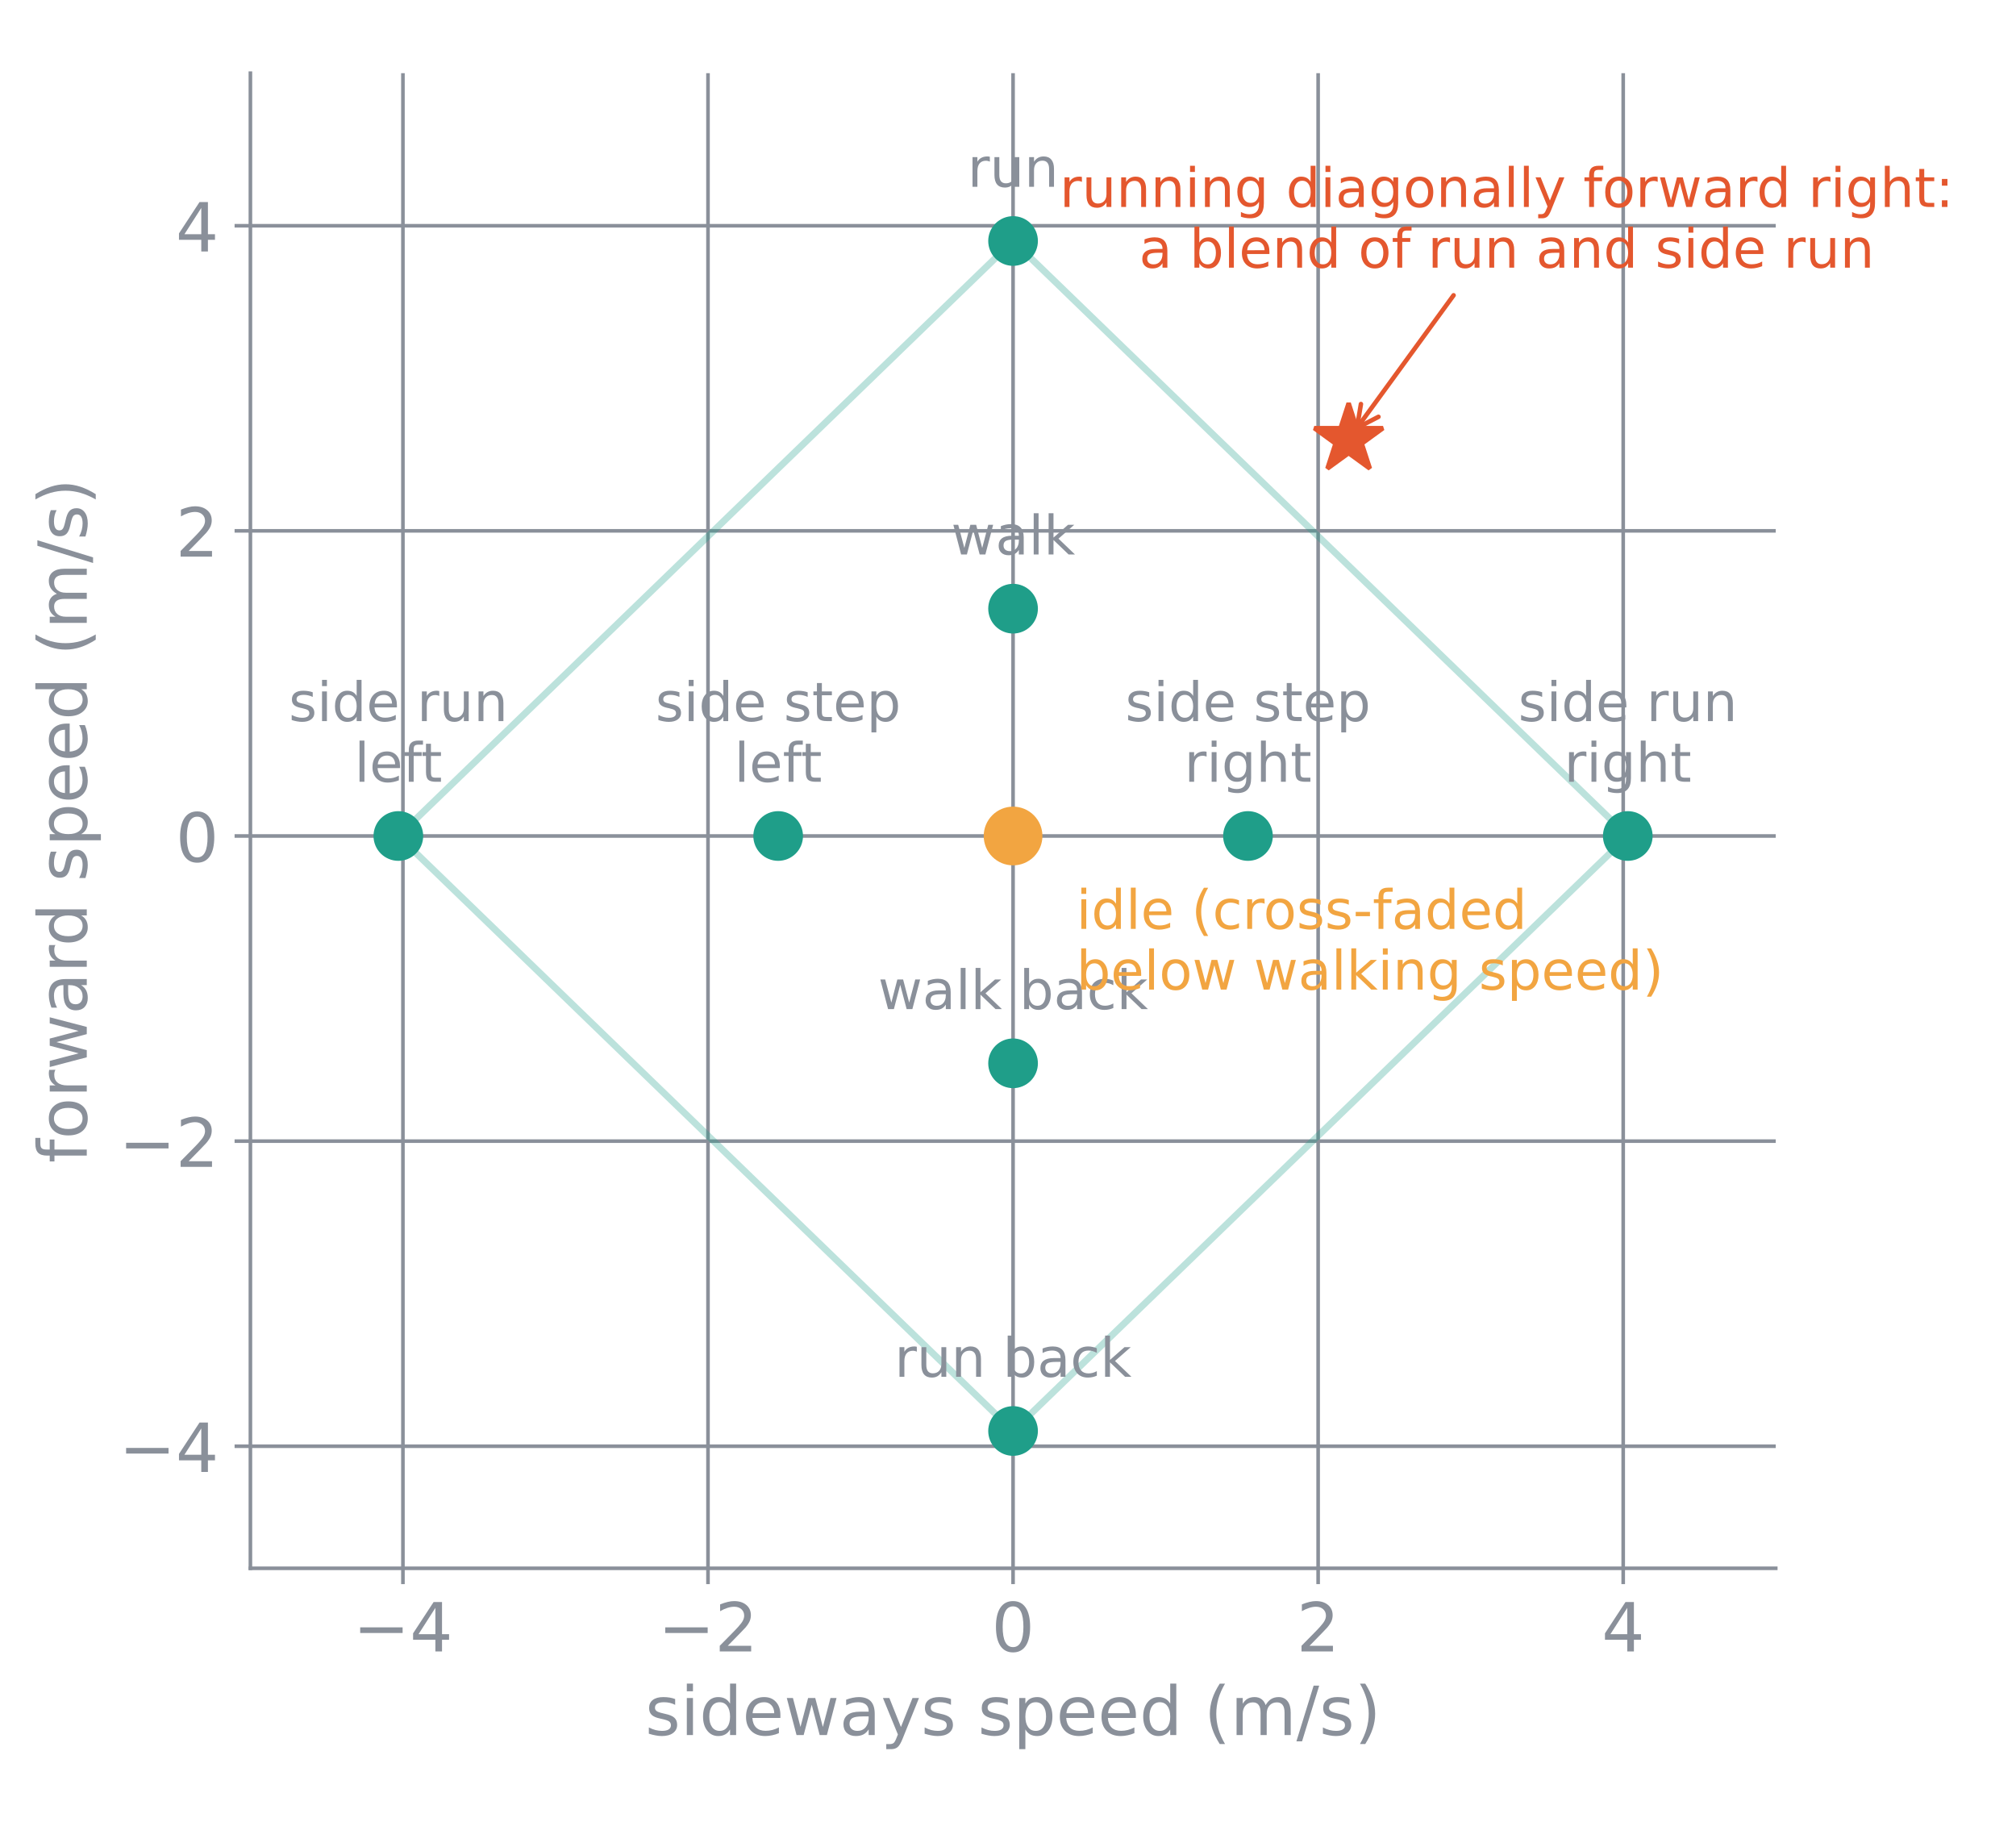
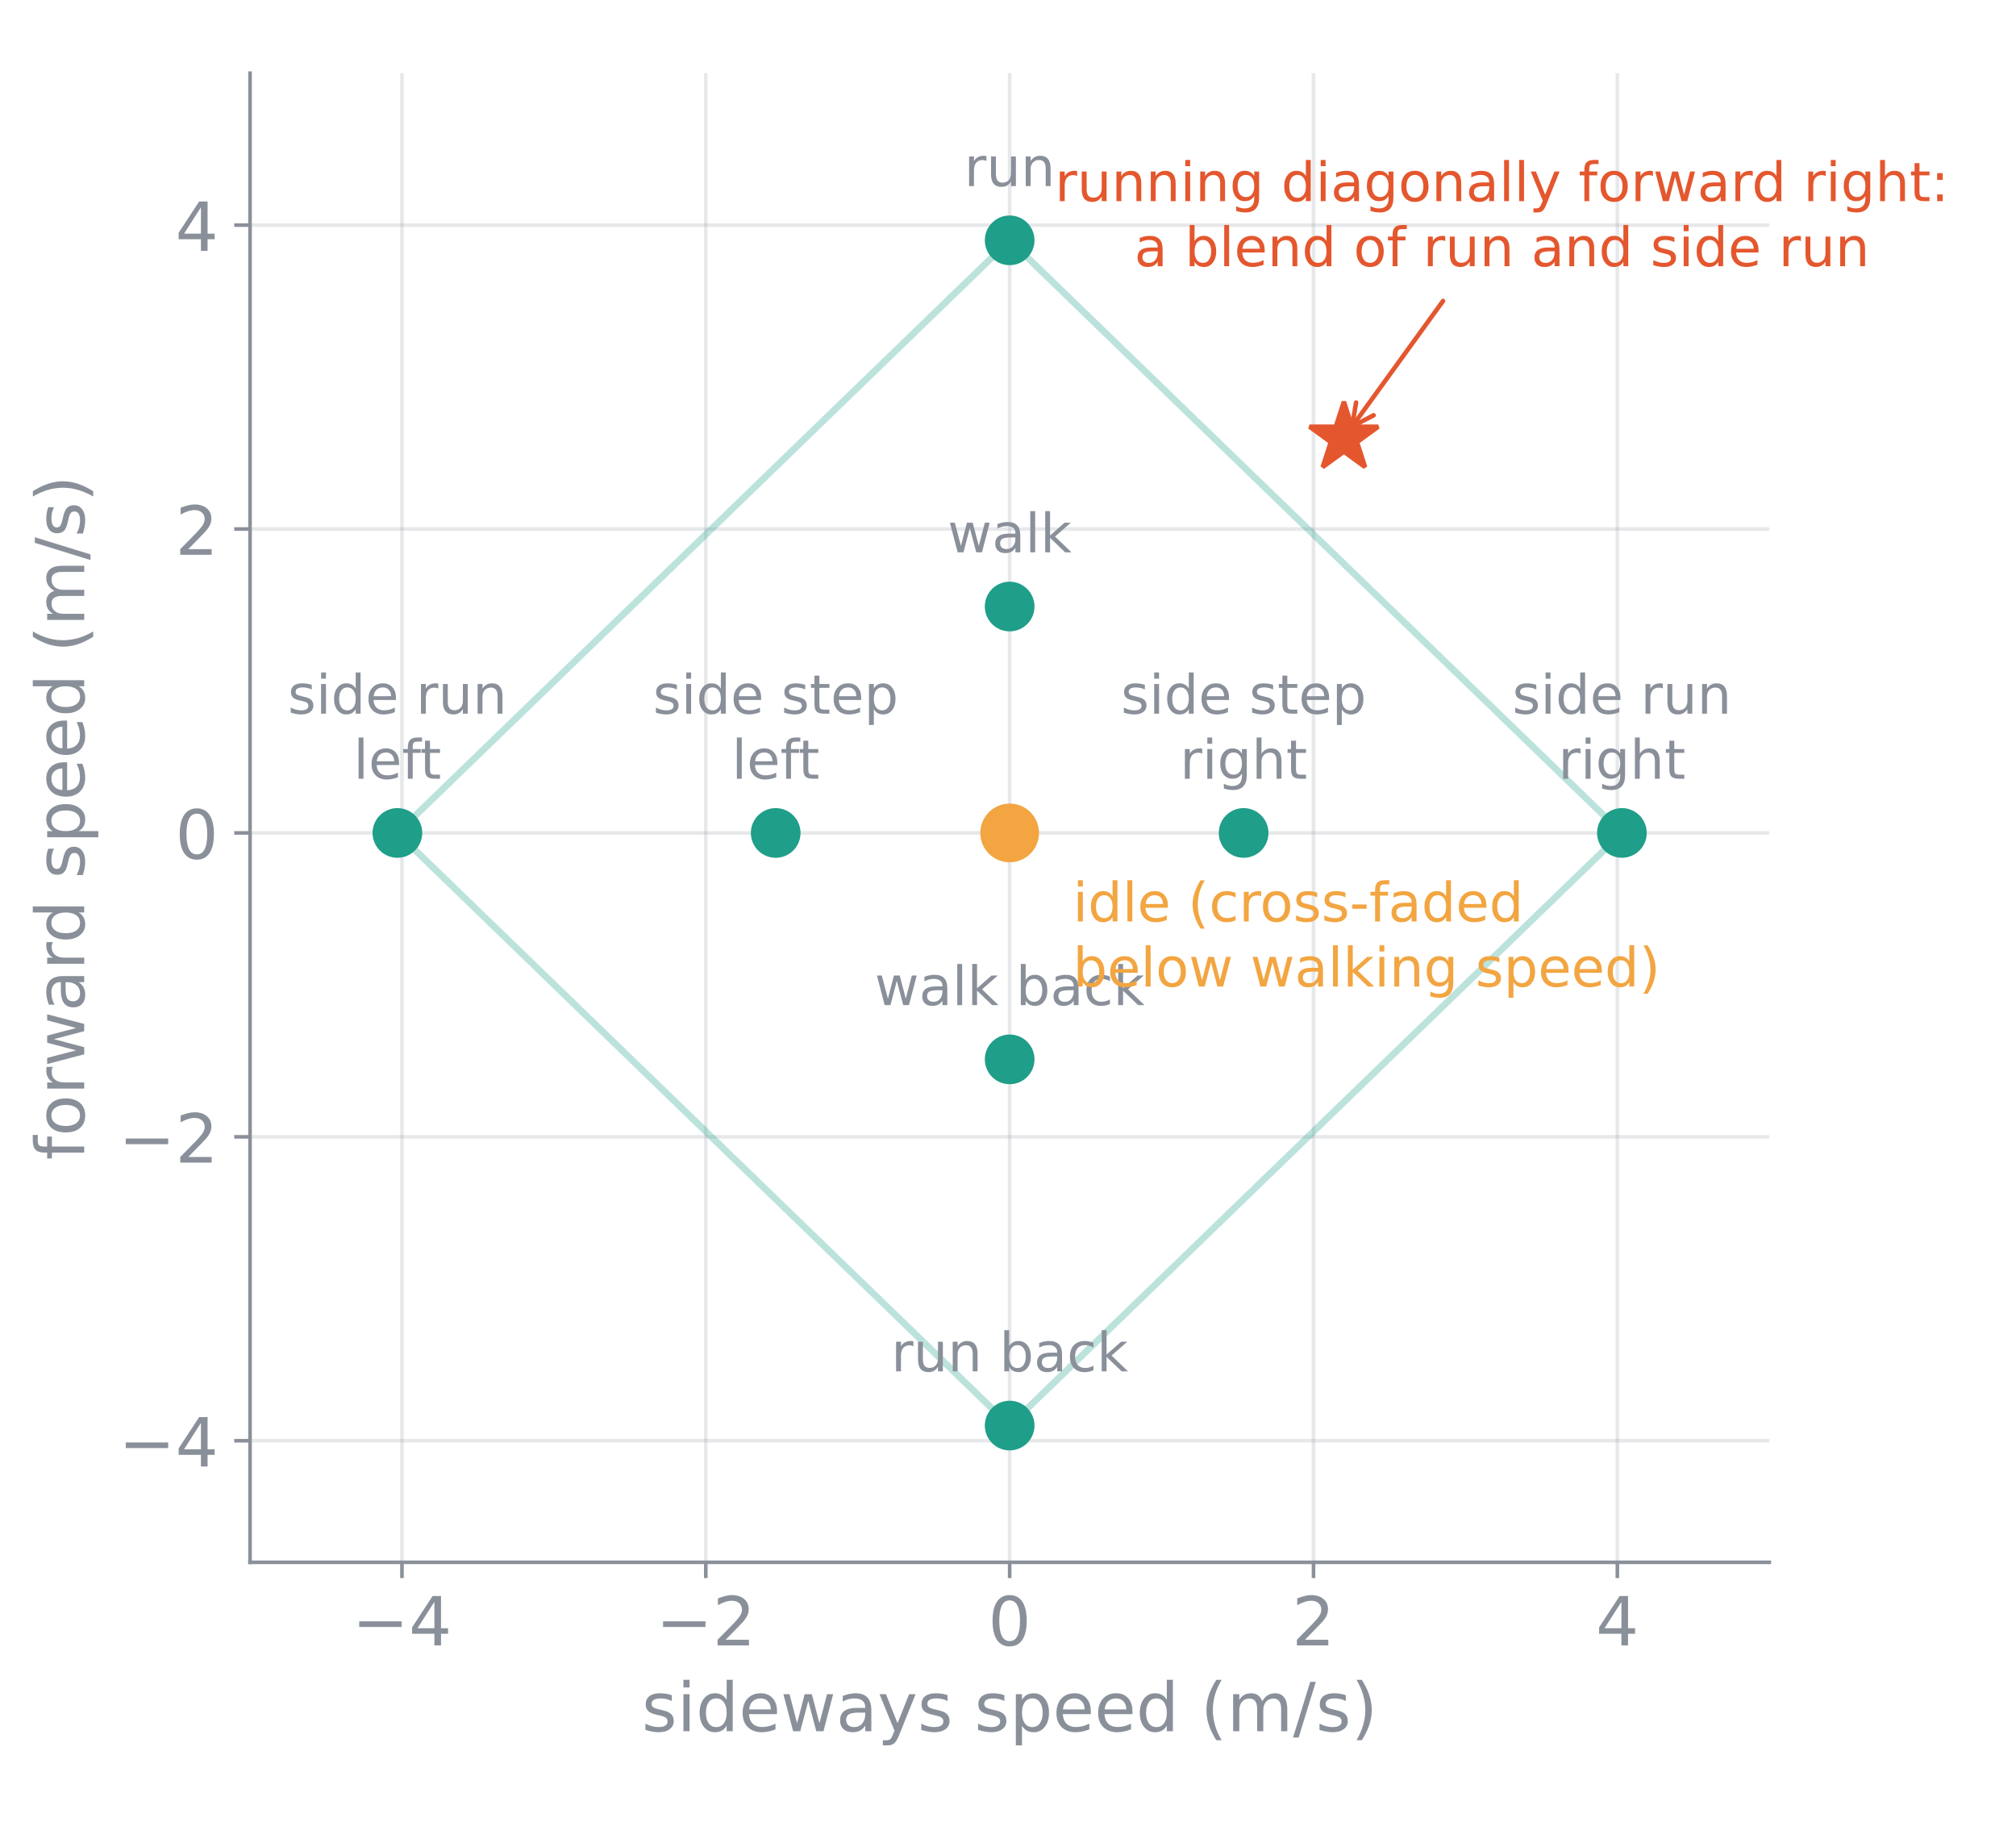
<svg xmlns="http://www.w3.org/2000/svg" xmlns:xlink="http://www.w3.org/1999/xlink" width="446.4pt" height="403.2pt" viewBox="0 0 446.4 403.2" version="1.1">
  <defs>
    <style type="text/css">*{stroke-linejoin: round; stroke-linecap: butt}</style>
  </defs>
  <g id="figure_1">
    <g id="patch_1">
      <path d="M 0 403.2  L 446.4 403.2  L 446.4 0  L 0 0  L 0 403.2  z " style="fill: none" />
    </g>
    <g id="axes_1">
      <g id="patch_2">
-         <path d="M 55.444 347.2  L 393.2 347.2  L 393.2 16.2  L 55.444 16.2  L 55.444 347.2  z " style="fill: none" />
+         <path d="M 55.365 345.876  L 391.769 345.876  L 391.769 16.2  L 55.365 16.2  L 55.365 345.876  z " style="fill: none" />
      </g>
      <g id="matplotlib.axis_1">
        <g id="xtick_1">
          <g id="line2d_1">
-             <path d="M 89.22 347.2  L 89.22 16.2  " clip-path="url(#p75d02468c1)" style="fill: none; stroke: #8a909a; stroke-width: 0.8; stroke-linecap: square" />
+             <path d="M 89.005 345.876  L 89.005 16.2  " clip-path="url(#p117313634e)" style="fill: none; stroke: #8a909a; stroke-opacity: 0.2; stroke-width: 0.8; stroke-linecap: square" />
          </g>
          <g id="line2d_2">
            <defs>
-               <path id="m9bd0c39bdd" d="M 0 0  L 0 3.5  " style="stroke: #8a909a; stroke-width: 0.8" />
+               <path id="m7c3d70ddf2" d="M 0 0  L 0 3.5  " style="stroke: #8a909a; stroke-width: 0.8" />
            </defs>
            <g>
-               <use xlink:href="#m9bd0c39bdd" x="89.22" y="347.2" style="fill: #8a909a; stroke: #8a909a; stroke-width: 0.8" />
+               <use xlink:href="#m7c3d70ddf2" x="89.005" y="345.876" style="fill: #8a909a; stroke: #8a909a; stroke-width: 0.8" />
            </g>
          </g>
          <g id="text_1">
-             <text style="font-size: 15px; font-family: 'DejaVu Sans'; text-anchor: middle; fill: #8a909a" x="89.22" y="365.598" transform="rotate(-0 89.21996 365.5977)">−4</text>
+             <text style="font-size: 15px; font-family: 'DejaVu Sans'; text-anchor: middle; fill: #8a909a" x="89.005" y="364.273" transform="rotate(-0 89.00536 364.273)">−4</text>
          </g>
        </g>
        <g id="xtick_2">
          <g id="line2d_3">
-             <path d="M 156.771 347.2  L 156.771 16.2  " clip-path="url(#p75d02468c1)" style="fill: none; stroke: #8a909a; stroke-width: 0.8; stroke-linecap: square" />
+             <path d="M 156.286 345.876  L 156.286 16.2  " clip-path="url(#p117313634e)" style="fill: none; stroke: #8a909a; stroke-opacity: 0.2; stroke-width: 0.8; stroke-linecap: square" />
          </g>
          <g id="line2d_4">
            <g>
-               <use xlink:href="#m9bd0c39bdd" x="156.771" y="347.2" style="fill: #8a909a; stroke: #8a909a; stroke-width: 0.8" />
+               <use xlink:href="#m7c3d70ddf2" x="156.286" y="345.876" style="fill: #8a909a; stroke: #8a909a; stroke-width: 0.8" />
            </g>
          </g>
          <g id="text_2">
-             <text style="font-size: 15px; font-family: 'DejaVu Sans'; text-anchor: middle; fill: #8a909a" x="156.771" y="365.598" transform="rotate(-0 156.771 365.5977)">−2</text>
+             <text style="font-size: 15px; font-family: 'DejaVu Sans'; text-anchor: middle; fill: #8a909a" x="156.286" y="364.273" transform="rotate(-0 156.2863 364.273)">−2</text>
          </g>
        </g>
        <g id="xtick_3">
          <g id="line2d_5">
-             <path d="M 224.322 347.2  L 224.322 16.2  " clip-path="url(#p75d02468c1)" style="fill: none; stroke: #8a909a; stroke-width: 0.8; stroke-linecap: square" />
+             <path d="M 223.567 345.876  L 223.567 16.2  " clip-path="url(#p117313634e)" style="fill: none; stroke: #8a909a; stroke-opacity: 0.2; stroke-width: 0.8; stroke-linecap: square" />
          </g>
          <g id="line2d_6">
            <g>
-               <use xlink:href="#m9bd0c39bdd" x="224.322" y="347.2" style="fill: #8a909a; stroke: #8a909a; stroke-width: 0.8" />
+               <use xlink:href="#m7c3d70ddf2" x="223.567" y="345.876" style="fill: #8a909a; stroke: #8a909a; stroke-width: 0.8" />
            </g>
          </g>
          <g id="text_3">
-             <text style="font-size: 15px; font-family: 'DejaVu Sans'; text-anchor: middle; fill: #8a909a" x="224.322" y="365.598" transform="rotate(-0 224.322 365.5977)">0</text>
+             <text style="font-size: 15px; font-family: 'DejaVu Sans'; text-anchor: middle; fill: #8a909a" x="223.567" y="364.273" transform="rotate(-0 223.5672 364.273)">0</text>
          </g>
        </g>
        <g id="xtick_4">
          <g id="line2d_7">
-             <path d="M 291.873 347.2  L 291.873 16.2  " clip-path="url(#p75d02468c1)" style="fill: none; stroke: #8a909a; stroke-width: 0.8; stroke-linecap: square" />
+             <path d="M 290.848 345.876  L 290.848 16.2  " clip-path="url(#p117313634e)" style="fill: none; stroke: #8a909a; stroke-opacity: 0.2; stroke-width: 0.8; stroke-linecap: square" />
          </g>
          <g id="line2d_8">
            <g>
-               <use xlink:href="#m9bd0c39bdd" x="291.873" y="347.2" style="fill: #8a909a; stroke: #8a909a; stroke-width: 0.8" />
+               <use xlink:href="#m7c3d70ddf2" x="290.848" y="345.876" style="fill: #8a909a; stroke: #8a909a; stroke-width: 0.8" />
            </g>
          </g>
          <g id="text_4">
-             <text style="font-size: 15px; font-family: 'DejaVu Sans'; text-anchor: middle; fill: #8a909a" x="291.873" y="365.598" transform="rotate(-0 291.873 365.5977)">2</text>
+             <text style="font-size: 15px; font-family: 'DejaVu Sans'; text-anchor: middle; fill: #8a909a" x="290.848" y="364.273" transform="rotate(-0 290.8481 364.273)">2</text>
          </g>
        </g>
        <g id="xtick_5">
          <g id="line2d_9">
-             <path d="M 359.424 347.2  L 359.424 16.2  " clip-path="url(#p75d02468c1)" style="fill: none; stroke: #8a909a; stroke-width: 0.8; stroke-linecap: square" />
+             <path d="M 358.129 345.876  L 358.129 16.2  " clip-path="url(#p117313634e)" style="fill: none; stroke: #8a909a; stroke-opacity: 0.2; stroke-width: 0.8; stroke-linecap: square" />
          </g>
          <g id="line2d_10">
            <g>
-               <use xlink:href="#m9bd0c39bdd" x="359.424" y="347.2" style="fill: #8a909a; stroke: #8a909a; stroke-width: 0.8" />
+               <use xlink:href="#m7c3d70ddf2" x="358.129" y="345.876" style="fill: #8a909a; stroke: #8a909a; stroke-width: 0.8" />
            </g>
          </g>
          <g id="text_5">
-             <text style="font-size: 15px; font-family: 'DejaVu Sans'; text-anchor: middle; fill: #8a909a" x="359.424" y="365.598" transform="rotate(-0 359.424 365.5977)">4</text>
+             <text style="font-size: 15px; font-family: 'DejaVu Sans'; text-anchor: middle; fill: #8a909a" x="358.129" y="364.273" transform="rotate(-0 358.129 364.273)">4</text>
          </g>
        </g>
        <g id="text_6">
-           <text style="font-size: 15px; font-family: 'DejaVu Sans'; text-anchor: middle; fill: #8a909a" x="224.322" y="384.115" transform="rotate(-0 224.322 384.1148)">sideways speed (m/s)</text>
+           <text style="font-size: 15px; font-family: 'DejaVu Sans'; text-anchor: middle; fill: #8a909a" x="223.567" y="383.274" transform="rotate(-0 223.5672 383.2741)">sideways speed (m/s)</text>
        </g>
      </g>
      <g id="matplotlib.axis_2">
        <g id="ytick_1">
          <g id="line2d_11">
-             <path d="M 55.444 320.18  L 393.2 320.18  " clip-path="url(#p75d02468c1)" style="fill: none; stroke: #8a909a; stroke-width: 0.8; stroke-linecap: square" />
+             <path d="M 55.365 318.964  L 391.769 318.964  " clip-path="url(#p117313634e)" style="fill: none; stroke: #8a909a; stroke-opacity: 0.2; stroke-width: 0.8; stroke-linecap: square" />
          </g>
          <g id="line2d_12">
            <defs>
-               <path id="ma2a7c13226" d="M 0 0  L -3.5 0  " style="stroke: #8a909a; stroke-width: 0.8" />
+               <path id="me9ed4db91e" d="M 0 0  L -3.5 0  " style="stroke: #8a909a; stroke-width: 0.8" />
            </defs>
            <g>
-               <use xlink:href="#ma2a7c13226" x="55.444" y="320.18" style="fill: #8a909a; stroke: #8a909a; stroke-width: 0.8" />
+               <use xlink:href="#me9ed4db91e" x="55.365" y="318.964" style="fill: #8a909a; stroke: #8a909a; stroke-width: 0.8" />
            </g>
          </g>
          <g id="text_7">
-             <text style="font-size: 15px; font-family: 'DejaVu Sans'; text-anchor: end; fill: #8a909a" x="48.444" y="325.878" transform="rotate(-0 48.44445 325.8784)">−4</text>
+             <text style="font-size: 15px; font-family: 'DejaVu Sans'; text-anchor: end; fill: #8a909a" x="48.365" y="324.662" transform="rotate(-0 48.36491 324.6624)">−4</text>
          </g>
        </g>
        <g id="ytick_2">
          <g id="line2d_13">
-             <path d="M 55.444 252.629  L 393.2 252.629  " clip-path="url(#p75d02468c1)" style="fill: none; stroke: #8a909a; stroke-width: 0.8; stroke-linecap: square" />
+             <path d="M 55.365 251.683  L 391.769 251.683  " clip-path="url(#p117313634e)" style="fill: none; stroke: #8a909a; stroke-opacity: 0.2; stroke-width: 0.8; stroke-linecap: square" />
          </g>
          <g id="line2d_14">
            <g>
-               <use xlink:href="#ma2a7c13226" x="55.444" y="252.629" style="fill: #8a909a; stroke: #8a909a; stroke-width: 0.8" />
+               <use xlink:href="#me9ed4db91e" x="55.365" y="251.683" style="fill: #8a909a; stroke: #8a909a; stroke-width: 0.8" />
            </g>
          </g>
          <g id="text_8">
-             <text style="font-size: 15px; font-family: 'DejaVu Sans'; text-anchor: end; fill: #8a909a" x="48.444" y="258.327" transform="rotate(-0 48.44445 258.3274)">−2</text>
+             <text style="font-size: 15px; font-family: 'DejaVu Sans'; text-anchor: end; fill: #8a909a" x="48.365" y="257.381" transform="rotate(-0 48.36491 257.3814)">−2</text>
          </g>
        </g>
        <g id="ytick_3">
          <g id="line2d_15">
-             <path d="M 55.444 185.078  L 393.2 185.078  " clip-path="url(#p75d02468c1)" style="fill: none; stroke: #8a909a; stroke-width: 0.8; stroke-linecap: square" />
+             <path d="M 55.365 184.402  L 391.769 184.402  " clip-path="url(#p117313634e)" style="fill: none; stroke: #8a909a; stroke-opacity: 0.2; stroke-width: 0.8; stroke-linecap: square" />
          </g>
          <g id="line2d_16">
            <g>
-               <use xlink:href="#ma2a7c13226" x="55.444" y="185.078" style="fill: #8a909a; stroke: #8a909a; stroke-width: 0.8" />
+               <use xlink:href="#me9ed4db91e" x="55.365" y="184.402" style="fill: #8a909a; stroke: #8a909a; stroke-width: 0.8" />
            </g>
          </g>
          <g id="text_9">
-             <text style="font-size: 15px; font-family: 'DejaVu Sans'; text-anchor: end; fill: #8a909a" x="48.444" y="190.776" transform="rotate(-0 48.44445 190.7764)">0</text>
+             <text style="font-size: 15px; font-family: 'DejaVu Sans'; text-anchor: end; fill: #8a909a" x="48.365" y="190.101" transform="rotate(-0 48.36491 190.1005)">0</text>
          </g>
        </g>
        <g id="ytick_4">
          <g id="line2d_17">
-             <path d="M 55.444 117.527  L 393.2 117.527  " clip-path="url(#p75d02468c1)" style="fill: none; stroke: #8a909a; stroke-width: 0.8; stroke-linecap: square" />
+             <path d="M 55.365 117.121  L 391.769 117.121  " clip-path="url(#p117313634e)" style="fill: none; stroke: #8a909a; stroke-opacity: 0.2; stroke-width: 0.8; stroke-linecap: square" />
          </g>
          <g id="line2d_18">
            <g>
-               <use xlink:href="#ma2a7c13226" x="55.444" y="117.527" style="fill: #8a909a; stroke: #8a909a; stroke-width: 0.8" />
+               <use xlink:href="#me9ed4db91e" x="55.365" y="117.121" style="fill: #8a909a; stroke: #8a909a; stroke-width: 0.8" />
            </g>
          </g>
          <g id="text_10">
-             <text style="font-size: 15px; font-family: 'DejaVu Sans'; text-anchor: end; fill: #8a909a" x="48.444" y="123.225" transform="rotate(-0 48.44445 123.2254)">2</text>
+             <text style="font-size: 15px; font-family: 'DejaVu Sans'; text-anchor: end; fill: #8a909a" x="48.365" y="122.82" transform="rotate(-0 48.36491 122.8196)">2</text>
          </g>
        </g>
        <g id="ytick_5">
          <g id="line2d_19">
-             <path d="M 55.444 49.976  L 393.2 49.976  " clip-path="url(#p75d02468c1)" style="fill: none; stroke: #8a909a; stroke-width: 0.8; stroke-linecap: square" />
+             <path d="M 55.365 49.84  L 391.769 49.84  " clip-path="url(#p117313634e)" style="fill: none; stroke: #8a909a; stroke-opacity: 0.2; stroke-width: 0.8; stroke-linecap: square" />
          </g>
          <g id="line2d_20">
            <g>
-               <use xlink:href="#ma2a7c13226" x="55.444" y="49.976" style="fill: #8a909a; stroke: #8a909a; stroke-width: 0.8" />
+               <use xlink:href="#me9ed4db91e" x="55.365" y="49.84" style="fill: #8a909a; stroke: #8a909a; stroke-width: 0.8" />
            </g>
          </g>
          <g id="text_11">
-             <text style="font-size: 15px; font-family: 'DejaVu Sans'; text-anchor: end; fill: #8a909a" x="48.444" y="55.674" transform="rotate(-0 48.44445 55.67434)">4</text>
+             <text style="font-size: 15px; font-family: 'DejaVu Sans'; text-anchor: end; fill: #8a909a" x="48.365" y="55.539" transform="rotate(-0 48.36491 55.5387)">4</text>
          </g>
        </g>
        <g id="text_12">
-           <text style="font-size: 15px; font-family: 'DejaVu Sans'; text-anchor: middle; fill: #8a909a" x="19.212" y="181.7" transform="rotate(-90 19.21164 181.7)">forward speed (m/s)</text>
+           <text style="font-size: 15px; font-family: 'DejaVu Sans'; text-anchor: middle; fill: #8a909a" x="18.648" y="181.038" transform="rotate(-90 18.64811 181.0382)">forward speed (m/s)</text>
        </g>
      </g>
      <g id="line2d_21">
-         <path d="M 224.322 53.353  L 360.437 185.078  L 224.322 316.802  L 88.207 185.078  L 224.322 53.353  " clip-path="url(#p75d02468c1)" style="fill: none; stroke: #1f9e89; stroke-opacity: 0.3; stroke-width: 1.5; stroke-linecap: square" />
+         <path d="M 223.567 53.205  L 359.138 184.402  L 223.567 315.6  L 87.996 184.402  L 223.567 53.205  " clip-path="url(#p117313634e)" style="fill: none; stroke: #1f9e89; stroke-opacity: 0.3; stroke-width: 1.5; stroke-linecap: square" />
      </g>
      <g id="line2d_22">
        <defs>
-           <path id="m9964617d82" d="M 0 6  C 1.591 6 3.117 5.368 4.243 4.243  C 5.368 3.117 6 1.591 6 0  C 6 -1.591 5.368 -3.117 4.243 -4.243  C 3.117 -5.368 1.591 -6 0 -6  C -1.591 -6 -3.117 -5.368 -4.243 -4.243  C -5.368 -3.117 -6 -1.591 -6 0  C -6 1.591 -5.368 3.117 -4.243 4.243  C -3.117 5.368 -1.591 6 0 6  z " style="stroke: #f2a541" />
+           <path id="m81b7d418b8" d="M 0 6  C 1.591 6 3.117 5.368 4.243 4.243  C 5.368 3.117 6 1.591 6 0  C 6 -1.591 5.368 -3.117 4.243 -4.243  C 3.117 -5.368 1.591 -6 0 -6  C -1.591 -6 -3.117 -5.368 -4.243 -4.243  C -5.368 -3.117 -6 -1.591 -6 0  C -6 1.591 -5.368 3.117 -4.243 4.243  C -3.117 5.368 -1.591 6 0 6  z " style="stroke: #f2a541" />
        </defs>
-         <g clip-path="url(#p75d02468c1)">
-           <use xlink:href="#m9964617d82" x="224.322" y="185.078" style="fill: #f2a541; stroke: #f2a541" />
+         <g clip-path="url(#p117313634e)">
+           <use xlink:href="#m81b7d418b8" x="223.567" y="184.402" style="fill: #f2a541; stroke: #f2a541" />
        </g>
      </g>
      <g id="line2d_23">
        <defs>
-           <path id="m57e015021e" d="M 0 -8  L -1.796 -2.472  L -7.608 -2.472  L -2.906 0.944  L -4.702 6.472  L -0 3.056  L 4.702 6.472  L 2.906 0.944  L 7.608 -2.472  L 1.796 -2.472  z " style="stroke: #e4572e; stroke-linejoin: bevel" />
+           <path id="m67737aac6b" d="M 0 -8  L -1.796 -2.472  L -7.608 -2.472  L -2.906 0.944  L -4.702 6.472  L -0 3.056  L 4.702 6.472  L 2.906 0.944  L 7.608 -2.472  L 1.796 -2.472  z " style="stroke: #e4572e; stroke-linejoin: bevel" />
        </defs>
-         <g clip-path="url(#p75d02468c1)">
-           <use xlink:href="#m57e015021e" x="298.628" y="97.261" style="fill: #e4572e; stroke: #e4572e; stroke-linejoin: bevel" />
+         <g clip-path="url(#p117313634e)">
+           <use xlink:href="#m67737aac6b" x="297.576" y="96.937" style="fill: #e4572e; stroke: #e4572e; stroke-linejoin: bevel" />
        </g>
      </g>
      <g id="patch_3">
-         <path d="M 55.444 347.2  L 55.444 16.2  " style="fill: none; stroke: #8a909a; stroke-width: 0.8; stroke-linejoin: miter; stroke-linecap: square" />
+         <path d="M 55.365 345.876  L 55.365 16.2  " style="fill: none; stroke: #8a909a; stroke-width: 0.8; stroke-linejoin: miter; stroke-linecap: square" />
      </g>
      <g id="patch_4">
-         <path d="M 55.444 347.2  L 393.2 347.2  " style="fill: none; stroke: #8a909a; stroke-width: 0.8; stroke-linejoin: miter; stroke-linecap: square" />
+         <path d="M 55.365 345.876  L 391.769 345.876  " style="fill: none; stroke: #8a909a; stroke-width: 0.8; stroke-linejoin: miter; stroke-linecap: square" />
      </g>
      <g id="text_13">
-         <text style="font-size: 12px; font-family: 'DejaVu Sans'; text-anchor: middle; fill: #8a909a" x="224.322" y="122.752" transform="rotate(-0 224.322 122.752)">walk</text>
+         <text style="font-size: 12px; font-family: 'DejaVu Sans'; text-anchor: middle; fill: #8a909a" x="223.567" y="122.278" transform="rotate(-0 223.5672 122.278)">walk</text>
      </g>
      <g id="text_14">
-         <text style="font-size: 12px; font-family: 'DejaVu Sans'; text-anchor: middle; fill: #8a909a" x="224.322" y="41.353" transform="rotate(-0 224.322 41.35306)">run</text>
+         <text style="font-size: 12px; font-family: 'DejaVu Sans'; text-anchor: middle; fill: #8a909a" x="223.567" y="41.205" transform="rotate(-0 223.5672 41.2045)">run</text>
      </g>
      <g id="text_15">
-         <text style="font-size: 12px; font-family: 'DejaVu Sans'; text-anchor: middle; fill: #8a909a" x="224.322" y="223.403" transform="rotate(-0 224.322 223.4031)">walk back</text>
+         <text style="font-size: 12px; font-family: 'DejaVu Sans'; text-anchor: middle; fill: #8a909a" x="223.567" y="222.527" transform="rotate(-0 223.5672 222.5266)">walk back</text>
      </g>
      <g id="text_16">
-         <text style="font-size: 12px; font-family: 'DejaVu Sans'; text-anchor: middle; fill: #8a909a" x="224.322" y="304.802" transform="rotate(-0 224.322 304.802)">run back</text>
+         <text style="font-size: 12px; font-family: 'DejaVu Sans'; text-anchor: middle; fill: #8a909a" x="223.567" y="303.6" transform="rotate(-0 223.5672 303.6001)">run back</text>
      </g>
      <g id="text_17">
-         <text style="font-size: 12px; font-family: 'DejaVu Sans'; fill: #8a909a" transform="translate(145.1287 159.6402)">side step</text>
-         <text style="font-size: 12px; font-family: 'DejaVu Sans'; fill: #8a909a" transform="translate(162.5896 173.0776)">left</text>
+         <text style="font-size: 12px; font-family: 'DejaVu Sans'; fill: #8a909a" transform="translate(144.5818 157.999)">side step</text>
+         <text style="font-size: 12px; font-family: 'DejaVu Sans'; fill: #8a909a" transform="translate(162.0428 172.4023)">left</text>
      </g>
      <g id="text_18">
-         <text style="font-size: 12px; font-family: 'DejaVu Sans'; fill: #8a909a" transform="translate(249.1572 159.6402)">side step</text>
-         <text style="font-size: 12px; font-family: 'DejaVu Sans'; fill: #8a909a" transform="translate(262.2391 173.0776)">right</text>
+         <text style="font-size: 12px; font-family: 'DejaVu Sans'; fill: #8a909a" transform="translate(248.1944 157.999)">side step</text>
+         <text style="font-size: 12px; font-family: 'DejaVu Sans'; fill: #8a909a" transform="translate(261.2763 172.4023)">right</text>
      </g>
      <g id="text_19">
-         <text style="font-size: 12px; font-family: 'DejaVu Sans'; fill: #8a909a" transform="translate(63.93482 159.6402)">side run</text>
-         <text style="font-size: 12px; font-family: 'DejaVu Sans'; fill: #8a909a" transform="translate(78.48857 173.0776)">left</text>
+         <text style="font-size: 12px; font-family: 'DejaVu Sans'; fill: #8a909a" transform="translate(63.72428 157.999)">side run</text>
+         <text style="font-size: 12px; font-family: 'DejaVu Sans'; fill: #8a909a" transform="translate(78.27803 172.4023)">left</text>
      </g>
      <g id="text_20">
-         <text style="font-size: 12px; font-family: 'DejaVu Sans'; fill: #8a909a" transform="translate(336.1654 159.6402)">side run</text>
-         <text style="font-size: 12px; font-family: 'DejaVu Sans'; fill: #8a909a" transform="translate(346.3401 173.0776)">right</text>
+         <text style="font-size: 12px; font-family: 'DejaVu Sans'; fill: #8a909a" transform="translate(334.8664 157.999)">side run</text>
+         <text style="font-size: 12px; font-family: 'DejaVu Sans'; fill: #8a909a" transform="translate(345.0411 172.4023)">right</text>
      </g>
      <g id="text_21">
-         <text style="font-size: 12px; font-family: 'DejaVu Sans'; fill: #f2a541" transform="translate(238.322 205.6402)">idle (cross-faded</text>
-         <text style="font-size: 12px; font-family: 'DejaVu Sans'; fill: #f2a541" transform="translate(238.322 219.0776)">below walking speed)</text>
+         <text style="font-size: 12px; font-family: 'DejaVu Sans'; fill: #f2a541" transform="translate(237.5672 203.999)">idle (cross-faded</text>
+         <text style="font-size: 12px; font-family: 'DejaVu Sans'; fill: #f2a541" transform="translate(237.5672 218.4023)">below walking speed)</text>
      </g>
      <g id="patch_5">
-         <path d="M 321.864 65.374  Q 310.835 80.51 300.464 94.742  " style="fill: none; stroke: #e4572e; stroke-linecap: round" />
-         <path d="M 305.23 92.276  L 300.464 94.742  L 301.351 89.45  " style="fill: none; stroke: #e4572e; stroke-linecap: round" />
+         <path d="M 319.525 66.635  Q 309.136 80.978 299.403 94.415  " style="fill: none; stroke: #e4572e; stroke-linecap: round" />
+         <path d="M 304.162 91.936  L 299.403 94.415  L 300.275 89.12  " style="fill: none; stroke: #e4572e; stroke-linecap: round" />
      </g>
      <g id="text_22">
-         <text style="font-size: 12px; font-family: 'DejaVu Sans'; fill: #e4572e" transform="translate(234.6347 45.82385)">running diagonally forward right:</text>
-         <text style="font-size: 12px; font-family: 'DejaVu Sans'; fill: #e4572e" transform="translate(252.2222 59.26122)">a blend of run and side run</text>
+         <text style="font-size: 12px; font-family: 'DejaVu Sans'; fill: #e4572e" transform="translate(233.5828 44.53382)">running diagonally forward right:</text>
+         <text style="font-size: 12px; font-family: 'DejaVu Sans'; fill: #e4572e" transform="translate(251.1703 58.9371)">a blend of run and side run</text>
      </g>
      <g id="line2d_24">
        <defs>
-           <path id="m16fbf5a8bb" d="M 0 5  C 1.326 5 2.598 4.473 3.536 3.536  C 4.473 2.598 5 1.326 5 0  C 5 -1.326 4.473 -2.598 3.536 -3.536  C 2.598 -4.473 1.326 -5 0 -5  C -1.326 -5 -2.598 -4.473 -3.536 -3.536  C -4.473 -2.598 -5 -1.326 -5 0  C -5 1.326 -4.473 2.598 -3.536 3.536  C -2.598 4.473 -1.326 5 0 5  z " style="stroke: #1f9e89" />
+           <path id="m4c8e5996fe" d="M 0 5  C 1.326 5 2.598 4.473 3.536 3.536  C 4.473 2.598 5 1.326 5 0  C 5 -1.326 4.473 -2.598 3.536 -3.536  C 2.598 -4.473 1.326 -5 0 -5  C -1.326 -5 -2.598 -4.473 -3.536 -3.536  C -4.473 -2.598 -5 -1.326 -5 0  C -5 1.326 -4.473 2.598 -3.536 3.536  C -2.598 4.473 -1.326 5 0 5  z " style="stroke: #1f9e89" />
        </defs>
-         <g clip-path="url(#p75d02468c1)">
-           <use xlink:href="#m16fbf5a8bb" x="224.322" y="134.752" style="fill: #1f9e89; stroke: #1f9e89" />
+         <g clip-path="url(#p117313634e)">
+           <use xlink:href="#m4c8e5996fe" x="223.567" y="134.278" style="fill: #1f9e89; stroke: #1f9e89" />
        </g>
      </g>
      <g id="line2d_25">
-         <g clip-path="url(#p75d02468c1)">
-           <use xlink:href="#m16fbf5a8bb" x="224.322" y="53.353" style="fill: #1f9e89; stroke: #1f9e89" />
+         <g clip-path="url(#p117313634e)">
+           <use xlink:href="#m4c8e5996fe" x="223.567" y="53.205" style="fill: #1f9e89; stroke: #1f9e89" />
        </g>
      </g>
      <g id="line2d_26">
-         <g clip-path="url(#p75d02468c1)">
-           <use xlink:href="#m16fbf5a8bb" x="224.322" y="235.403" style="fill: #1f9e89; stroke: #1f9e89" />
+         <g clip-path="url(#p117313634e)">
+           <use xlink:href="#m4c8e5996fe" x="223.567" y="234.527" style="fill: #1f9e89; stroke: #1f9e89" />
        </g>
      </g>
      <g id="line2d_27">
-         <g clip-path="url(#p75d02468c1)">
-           <use xlink:href="#m16fbf5a8bb" x="224.322" y="316.802" style="fill: #1f9e89; stroke: #1f9e89" />
+         <g clip-path="url(#p117313634e)">
+           <use xlink:href="#m4c8e5996fe" x="223.567" y="315.6" style="fill: #1f9e89; stroke: #1f9e89" />
        </g>
      </g>
      <g id="line2d_28">
-         <g clip-path="url(#p75d02468c1)">
-           <use xlink:href="#m16fbf5a8bb" x="172.308" y="185.078" style="fill: #1f9e89; stroke: #1f9e89" />
+         <g clip-path="url(#p117313634e)">
+           <use xlink:href="#m4c8e5996fe" x="171.761" y="184.402" style="fill: #1f9e89; stroke: #1f9e89" />
        </g>
      </g>
      <g id="line2d_29">
-         <g clip-path="url(#p75d02468c1)">
-           <use xlink:href="#m16fbf5a8bb" x="276.336" y="185.078" style="fill: #1f9e89; stroke: #1f9e89" />
+         <g clip-path="url(#p117313634e)">
+           <use xlink:href="#m4c8e5996fe" x="275.373" y="184.402" style="fill: #1f9e89; stroke: #1f9e89" />
        </g>
      </g>
      <g id="line2d_30">
-         <g clip-path="url(#p75d02468c1)">
-           <use xlink:href="#m16fbf5a8bb" x="88.207" y="185.078" style="fill: #1f9e89; stroke: #1f9e89" />
+         <g clip-path="url(#p117313634e)">
+           <use xlink:href="#m4c8e5996fe" x="87.996" y="184.402" style="fill: #1f9e89; stroke: #1f9e89" />
        </g>
      </g>
      <g id="line2d_31">
-         <g clip-path="url(#p75d02468c1)">
-           <use xlink:href="#m16fbf5a8bb" x="360.437" y="185.078" style="fill: #1f9e89; stroke: #1f9e89" />
+         <g clip-path="url(#p117313634e)">
+           <use xlink:href="#m4c8e5996fe" x="359.138" y="184.402" style="fill: #1f9e89; stroke: #1f9e89" />
        </g>
      </g>
    </g>
  </g>
  <defs>
-     <clipPath id="p75d02468c1">
-       <rect x="55.444" y="16.2" width="337.755" height="331" />
+     <clipPath id="p117313634e">
+       <rect x="55.365" y="16.2" width="336.405" height="329.676" />
    </clipPath>
  </defs>
</svg>
